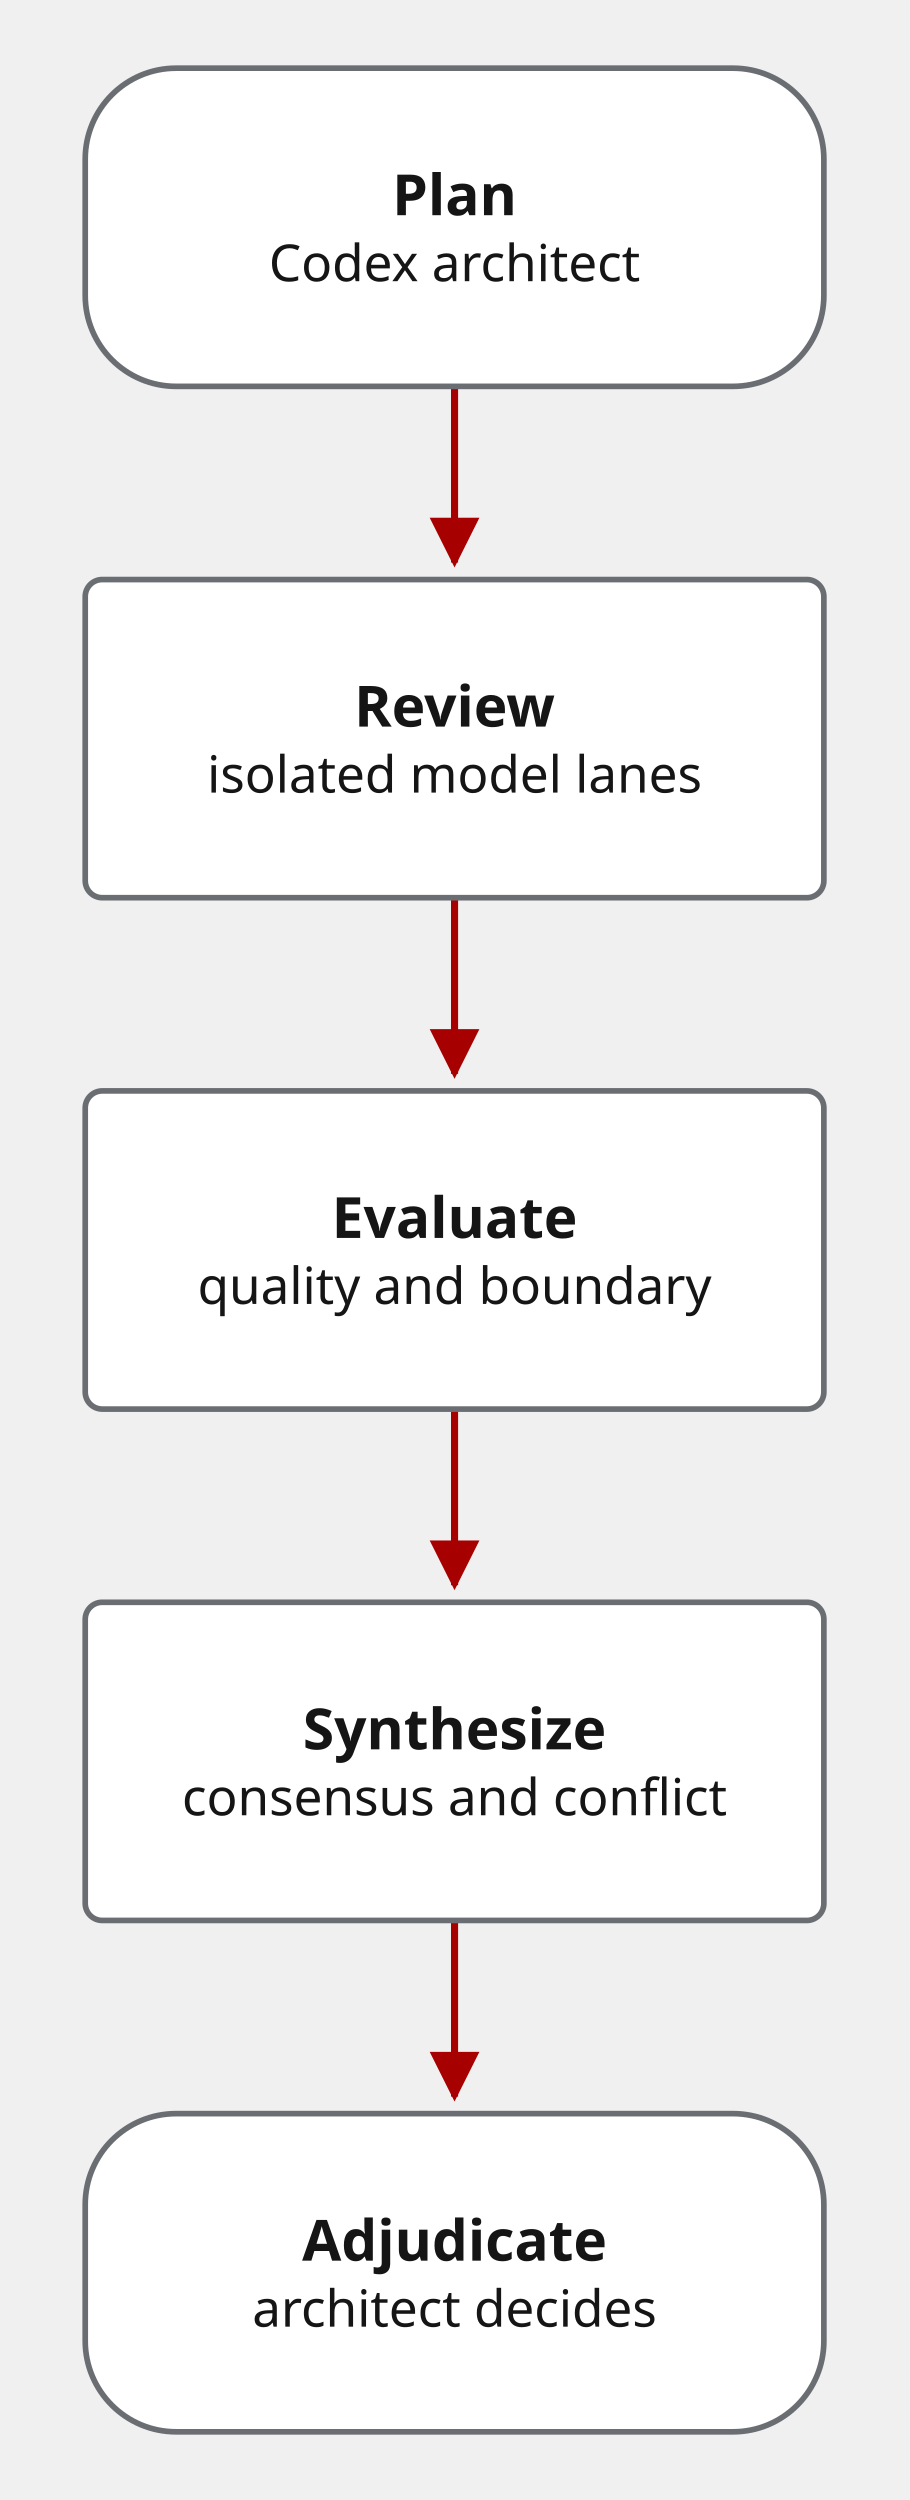
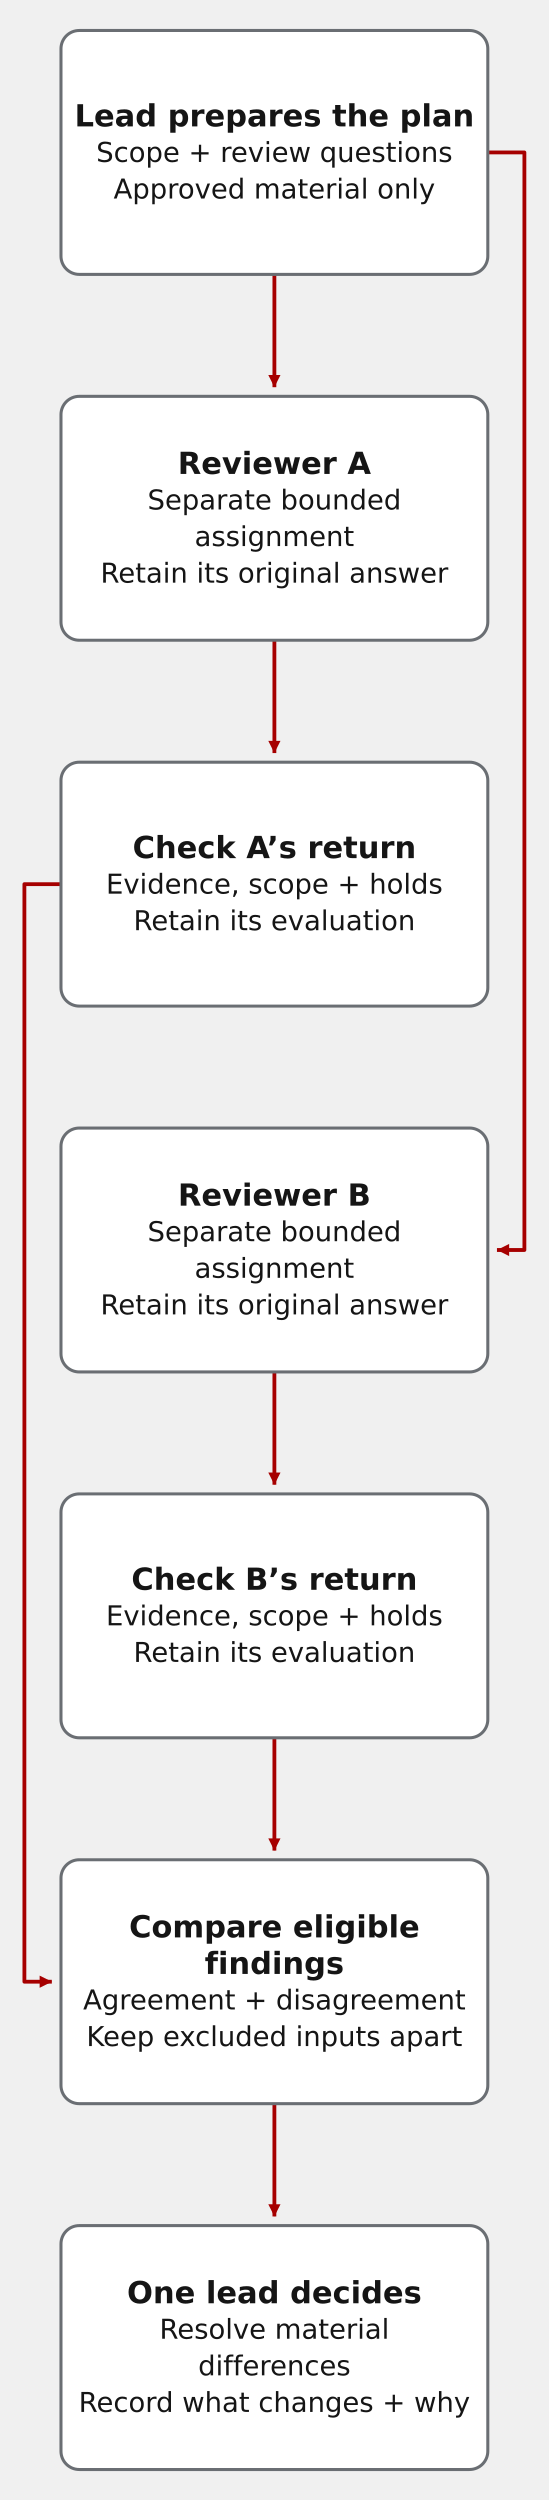
- <svg xmlns="http://www.w3.org/2000/svg" width="320" height="880" viewBox="0 0 320 880" role="img" aria-labelledby="title desc" font-family="system-ui, sans-serif" fill="#151515">
+ <svg xmlns="http://www.w3.org/2000/svg" width="360" height="1640" viewBox="0 0 360 1640" role="img" aria-labelledby="title desc" font-family="DejaVu Sans, sans-serif" fill="#151515">
+   <style id="diagram-theme">
+   /* Inherited color-scheme also follows an explicit page selection. */
+   @media (prefers-color-scheme: dark) {
+     [fill="#151515"] { fill: #edf2f9; }
+     [stroke="#151515"] { stroke: #edf2f9; }
+     [fill="#fff"] { fill: #1b2d44; }
+     [stroke="#fff"] { stroke: #111923; }
+     [fill="#6a6e73"] { fill: #8b9db4; }
+     [stroke="#6a6e73"] { stroke: #8b9db4; }
+     [fill="#fff4e5"] { fill: #332a1c; }
+     [stroke="#fff4e5"] { stroke: #332a1c; }
+     [fill="#8f5200"] { fill: #efb46f; }
+     [stroke="#8f5200"] { stroke: #efb46f; }
+     [fill="#a60000"] { fill: #ff8795; }
+     [stroke="#a60000"] { stroke: #ff8795; }
+     [fill="#760000"] { fill: #ffb1ba; }
+     [stroke="#760000"] { stroke: #ffb1ba; }
+   }
+ </style>
  <defs>
-     <marker id="arrow" viewBox="0 0 10 10" refX="9" refY="5" markerWidth="7" markerHeight="7" orient="auto-start-reverse">
-       <path d="M 0 0 L 10 5 L 0 10 z" fill="#a60000" />
+     <marker id="arrow" markerUnits="userSpaceOnUse" viewBox="0 0 8 8" refX="8" refY="4" markerWidth="8" markerHeight="8" orient="auto-start-reverse">
+       <path d="M 0 0 L 8 4 L 0 8 z" fill="#a60000" />
    </marker>
  </defs>
-   <path data-from="0" data-to="1" d="M 160,136 V 198" fill="none" stroke="#a60000" stroke-width="2.5" stroke-linejoin="round" marker-end="url(#arrow)" />
-   <path data-from="1" data-to="2" d="M 160,316 V 378" fill="none" stroke="#a60000" stroke-width="2.5" stroke-linejoin="round" marker-end="url(#arrow)" />
-   <path data-from="2" data-to="3" d="M 160,496 V 558" fill="none" stroke="#a60000" stroke-width="2.5" stroke-linejoin="round" marker-end="url(#arrow)" />
-   <path data-from="3" data-to="4" d="M 160,676 V 738" fill="none" stroke="#a60000" stroke-width="2.5" stroke-linejoin="round" marker-end="url(#arrow)" />
-   <g data-node="0" data-x="160" data-y="80" data-width="260" data-height="112">
-     <rect x="30.0" y="24.0" width="260" height="112" rx="32" fill="#fff" stroke="#6a6e73" stroke-width="2" />
-     <text x="160" y="68" text-anchor="middle" dominant-baseline="central" font-size="20" font-weight="600">Plan</text>
-     <text x="160" y="92" text-anchor="middle" dominant-baseline="central" font-size="18" font-weight="400">Codex architect</text>
+   <path data-from="plan" data-to="review-a" d="M 180,180 V 254" fill="none" stroke="#a60000" stroke-width="2.5" stroke-linejoin="round" marker-end="url(#arrow)" />
+   <path data-from="plan" data-to="review-b" d="M 320,100 H 344 V 820 H 326" fill="none" stroke="#a60000" stroke-width="2.5" stroke-linejoin="round" marker-end="url(#arrow)" />
+   <path data-from="review-a" data-to="evaluated-a" d="M 180,420 V 494" fill="none" stroke="#a60000" stroke-width="2.5" stroke-linejoin="round" marker-end="url(#arrow)" />
+   <path data-from="review-b" data-to="evaluated-b" d="M 180,900 V 974" fill="none" stroke="#a60000" stroke-width="2.5" stroke-linejoin="round" marker-end="url(#arrow)" />
+   <path data-from="evaluated-a" data-to="compare" d="M 40,580 H 16 V 1300 H 34" fill="none" stroke="#a60000" stroke-width="2.5" stroke-linejoin="round" marker-end="url(#arrow)" />
+   <path data-from="evaluated-b" data-to="compare" d="M 180,1140 V 1214" fill="none" stroke="#a60000" stroke-width="2.5" stroke-linejoin="round" marker-end="url(#arrow)" />
+   <path data-from="compare" data-to="decision" d="M 180,1380 V 1454" fill="none" stroke="#a60000" stroke-width="2.5" stroke-linejoin="round" marker-end="url(#arrow)" />
+   <g data-node="plan" data-x="180" data-y="100" data-width="280" data-height="160">
+     <rect x="40.0" y="20.0" width="280" height="160" rx="12" fill="#fff" stroke="#6a6e73" stroke-width="2" />
+     <text x="180" y="76" text-anchor="middle" dominant-baseline="central" font-size="20" font-weight="600">Lead prepares the plan</text>
+     <text x="180" y="100" text-anchor="middle" dominant-baseline="central" font-size="18" font-weight="400">Scope + review questions</text>
+     <text x="180" y="124" text-anchor="middle" dominant-baseline="central" font-size="18" font-weight="400">Approved material only</text>
  </g>
-   <g data-node="1" data-x="160" data-y="260" data-width="260" data-height="112">
-     <rect x="30.0" y="204.0" width="260" height="112" rx="6" fill="#fff" stroke="#6a6e73" stroke-width="2" />
-     <text x="160" y="248" text-anchor="middle" dominant-baseline="central" font-size="20" font-weight="600">Review</text>
-     <text x="160" y="272" text-anchor="middle" dominant-baseline="central" font-size="18" font-weight="400">isolated model lanes</text>
+   <g data-node="review-a" data-x="180" data-y="340" data-width="280" data-height="160">
+     <rect x="40.0" y="260.0" width="280" height="160" rx="12" fill="#fff" stroke="#6a6e73" stroke-width="2" />
+     <text x="180" y="304" text-anchor="middle" dominant-baseline="central" font-size="20" font-weight="600">Reviewer A</text>
+     <text x="180" y="328" text-anchor="middle" dominant-baseline="central" font-size="18" font-weight="400">Separate bounded</text>
+     <text x="180" y="352" text-anchor="middle" dominant-baseline="central" font-size="18" font-weight="400">assignment</text>
+     <text x="180" y="376" text-anchor="middle" dominant-baseline="central" font-size="18" font-weight="400">Retain its original answer</text>
  </g>
-   <g data-node="2" data-x="160" data-y="440" data-width="260" data-height="112">
-     <rect x="30.0" y="384.0" width="260" height="112" rx="6" fill="#fff" stroke="#6a6e73" stroke-width="2" />
-     <text x="160" y="428" text-anchor="middle" dominant-baseline="central" font-size="20" font-weight="600">Evaluate</text>
-     <text x="160" y="452" text-anchor="middle" dominant-baseline="central" font-size="18" font-weight="400">quality and boundary</text>
+   <g data-node="evaluated-a" data-x="180" data-y="580" data-width="280" data-height="160">
+     <rect x="40.0" y="500.0" width="280" height="160" rx="12" fill="#fff" stroke="#6a6e73" stroke-width="2" />
+     <text x="180" y="556" text-anchor="middle" dominant-baseline="central" font-size="20" font-weight="600">Check A’s return</text>
+     <text x="180" y="580" text-anchor="middle" dominant-baseline="central" font-size="18" font-weight="400">Evidence, scope + holds</text>
+     <text x="180" y="604" text-anchor="middle" dominant-baseline="central" font-size="18" font-weight="400">Retain its evaluation</text>
  </g>
-   <g data-node="3" data-x="160" data-y="620" data-width="260" data-height="112">
-     <rect x="30.0" y="564.0" width="260" height="112" rx="6" fill="#fff" stroke="#6a6e73" stroke-width="2" />
-     <text x="160" y="608" text-anchor="middle" dominant-baseline="central" font-size="20" font-weight="600">Synthesize</text>
-     <text x="160" y="632" text-anchor="middle" dominant-baseline="central" font-size="18" font-weight="400">consensus and conflict</text>
+   <g data-node="review-b" data-x="180" data-y="820" data-width="280" data-height="160">
+     <rect x="40.0" y="740.0" width="280" height="160" rx="12" fill="#fff" stroke="#6a6e73" stroke-width="2" />
+     <text x="180" y="784" text-anchor="middle" dominant-baseline="central" font-size="20" font-weight="600">Reviewer B</text>
+     <text x="180" y="808" text-anchor="middle" dominant-baseline="central" font-size="18" font-weight="400">Separate bounded</text>
+     <text x="180" y="832" text-anchor="middle" dominant-baseline="central" font-size="18" font-weight="400">assignment</text>
+     <text x="180" y="856" text-anchor="middle" dominant-baseline="central" font-size="18" font-weight="400">Retain its original answer</text>
  </g>
-   <g data-node="4" data-x="160" data-y="800" data-width="260" data-height="112">
-     <rect x="30.0" y="744.0" width="260" height="112" rx="32" fill="#fff" stroke="#6a6e73" stroke-width="2" />
-     <text x="160" y="788" text-anchor="middle" dominant-baseline="central" font-size="20" font-weight="600">Adjudicate</text>
-     <text x="160" y="812" text-anchor="middle" dominant-baseline="central" font-size="18" font-weight="400">architect decides</text>
+   <g data-node="evaluated-b" data-x="180" data-y="1060" data-width="280" data-height="160">
+     <rect x="40.0" y="980.0" width="280" height="160" rx="12" fill="#fff" stroke="#6a6e73" stroke-width="2" />
+     <text x="180" y="1036" text-anchor="middle" dominant-baseline="central" font-size="20" font-weight="600">Check B’s return</text>
+     <text x="180" y="1060" text-anchor="middle" dominant-baseline="central" font-size="18" font-weight="400">Evidence, scope + holds</text>
+     <text x="180" y="1084" text-anchor="middle" dominant-baseline="central" font-size="18" font-weight="400">Retain its evaluation</text>
+   </g>
+   <g data-node="compare" data-x="180" data-y="1300" data-width="280" data-height="160">
+     <rect x="40.0" y="1220.0" width="280" height="160" rx="12" fill="#fff" stroke="#6a6e73" stroke-width="2" />
+     <text x="180" y="1264" text-anchor="middle" dominant-baseline="central" font-size="20" font-weight="600">Compare eligible</text>
+     <text x="180" y="1288" text-anchor="middle" dominant-baseline="central" font-size="20" font-weight="600">findings</text>
+     <text x="180" y="1312" text-anchor="middle" dominant-baseline="central" font-size="18" font-weight="400">Agreement + disagreement</text>
+     <text x="180" y="1336" text-anchor="middle" dominant-baseline="central" font-size="18" font-weight="400">Keep excluded inputs apart</text>
+   </g>
+   <g data-node="decision" data-x="180" data-y="1540" data-width="280" data-height="160">
+     <rect x="40.0" y="1460.0" width="280" height="160" rx="12" fill="#fff" stroke="#6a6e73" stroke-width="2" />
+     <text x="180" y="1504" text-anchor="middle" dominant-baseline="central" font-size="20" font-weight="600">One lead decides</text>
+     <text x="180" y="1528" text-anchor="middle" dominant-baseline="central" font-size="18" font-weight="400">Resolve material</text>
+     <text x="180" y="1552" text-anchor="middle" dominant-baseline="central" font-size="18" font-weight="400">differences</text>
+     <text x="180" y="1576" text-anchor="middle" dominant-baseline="central" font-size="18" font-weight="400">Record what changes + why</text>
  </g>
</svg>
